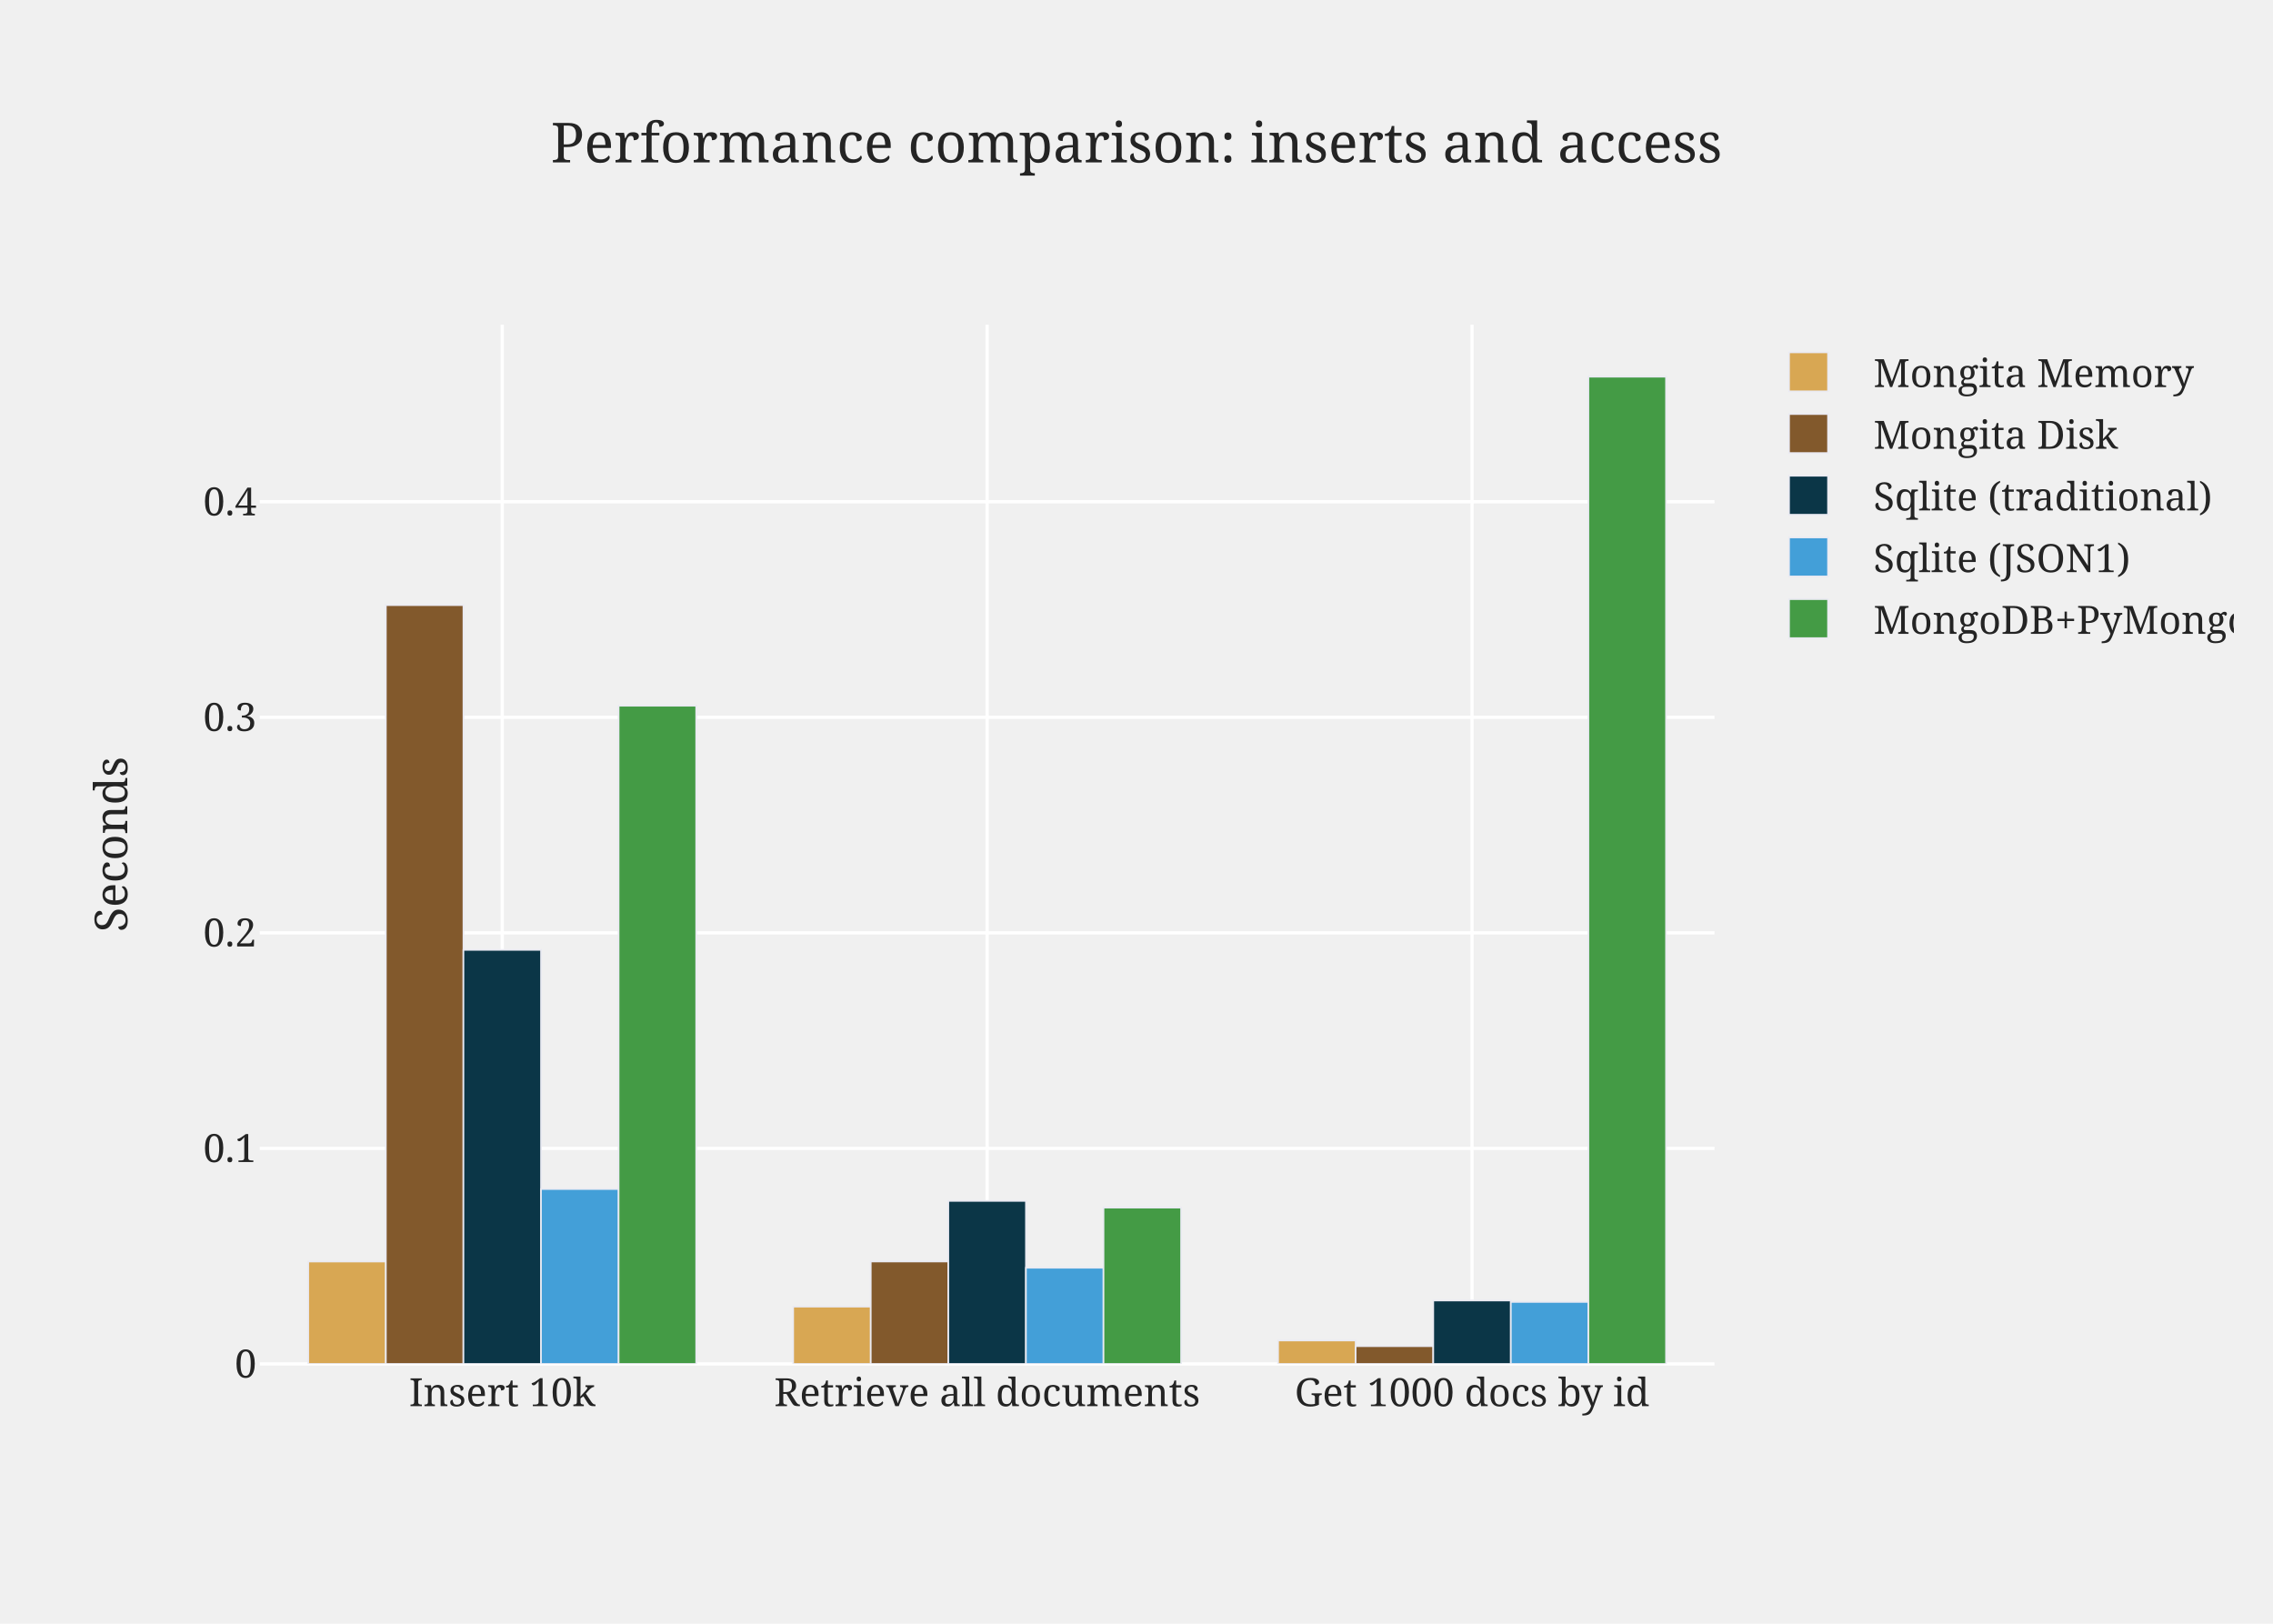
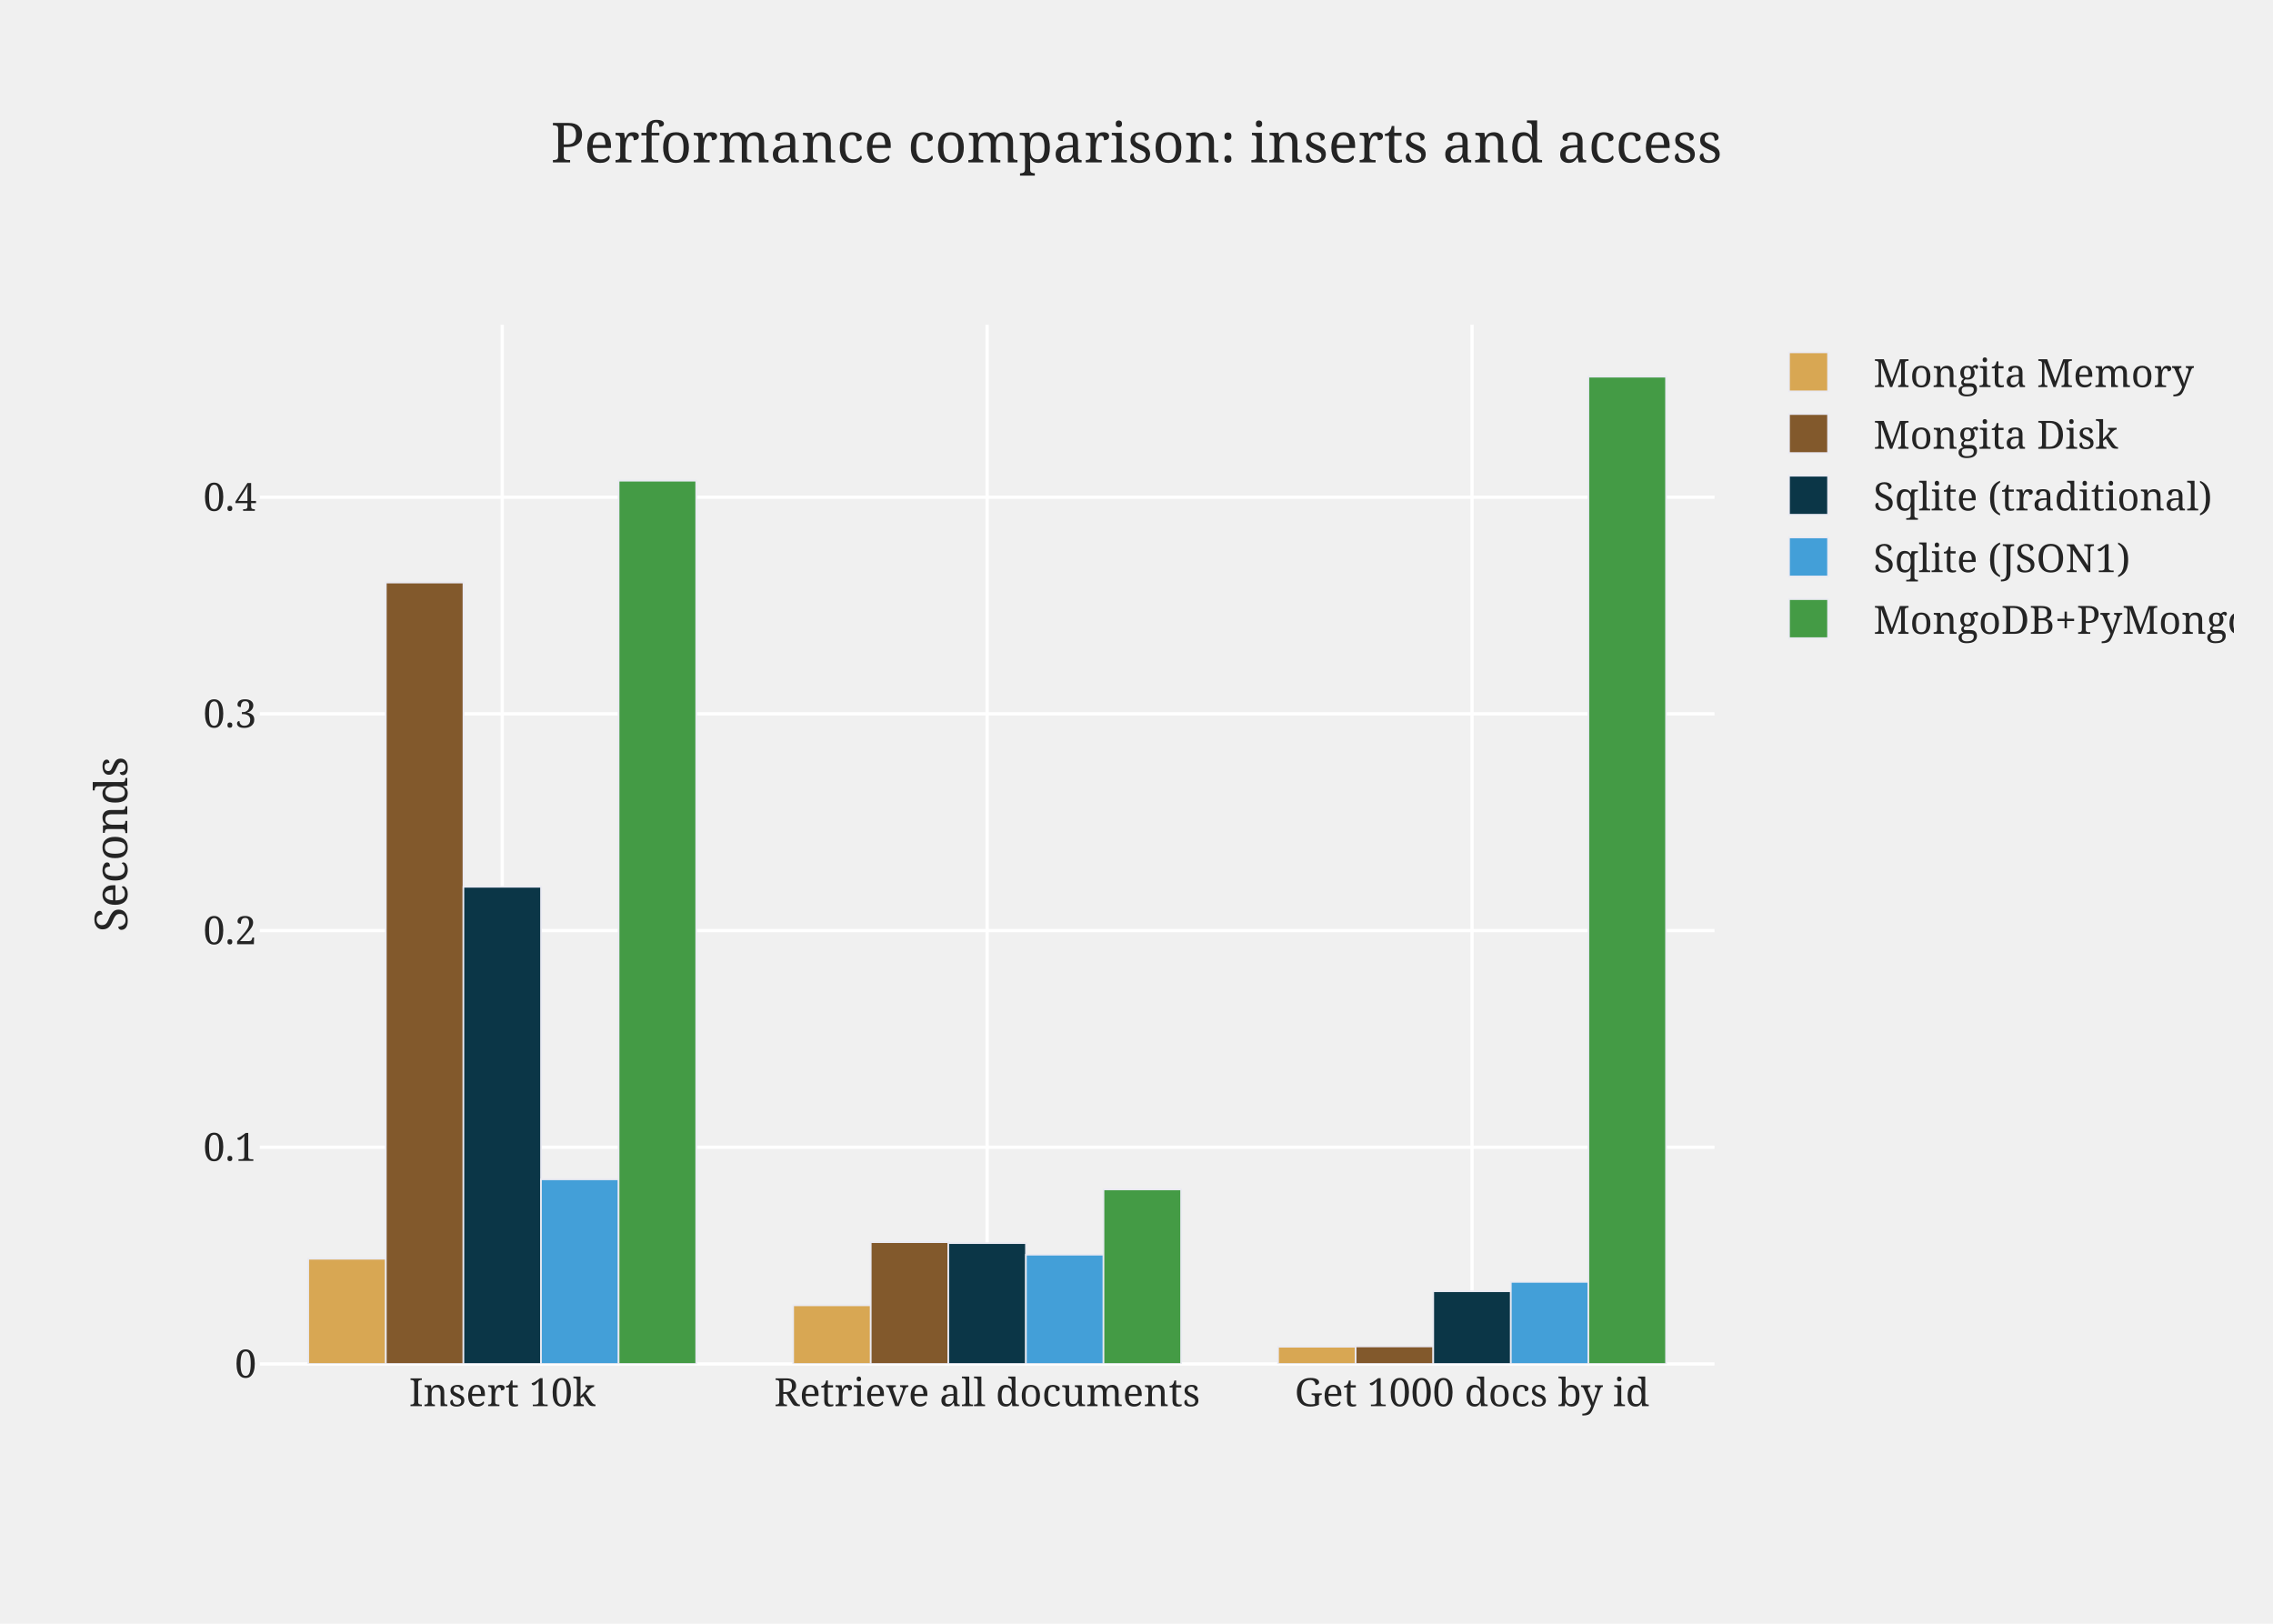
<svg xmlns="http://www.w3.org/2000/svg" class="main-svg" width="700" height="500" style="" viewBox="0 0 700 500">
  <rect x="0" y="0" width="700" height="500" style="fill: rgb(240, 240, 240); fill-opacity: 1;" />
-   <defs id="defs-d0fc10">
+   <defs id="defs-002d56">
    <g class="clips">
-       <clipPath id="clipd0fc10xyplot" class="plotclip">
+       <clipPath id="clip002d56xyplot" class="plotclip">
        <rect width="448" height="320" />
      </clipPath>
-       <clipPath class="axesclip" id="clipd0fc10x">
+       <clipPath class="axesclip" id="clip002d56x">
        <rect x="80" y="0" width="448" height="500" />
      </clipPath>
-       <clipPath class="axesclip" id="clipd0fc10y">
+       <clipPath class="axesclip" id="clip002d56y">
        <rect x="0" y="100" width="700" height="320" />
      </clipPath>
-       <clipPath class="axesclip" id="clipd0fc10xy">
+       <clipPath class="axesclip" id="clip002d56xy">
        <rect x="80" y="100" width="448" height="320" />
      </clipPath>
    </g>
    <g class="gradients" />
  </defs>
  <g class="bglayer" />
  <g class="layer-below">
    <g class="imagelayer" />
    <g class="shapelayer" />
  </g>
  <g class="cartesianlayer">
    <g class="subplot xy">
      <g class="layer-subplot">
        <g class="shapelayer" />
        <g class="imagelayer" />
      </g>
      <g class="gridlayer">
        <g class="x">
          <path class="xgrid crisp" transform="translate(154.67,0)" d="M0,100v320" style="stroke: rgb(255, 255, 255); stroke-opacity: 1; stroke-width: 1px;" />
          <path class="xgrid crisp" transform="translate(304,0)" d="M0,100v320" style="stroke: rgb(255, 255, 255); stroke-opacity: 1; stroke-width: 1px;" />
          <path class="xgrid crisp" transform="translate(453.33,0)" d="M0,100v320" style="stroke: rgb(255, 255, 255); stroke-opacity: 1; stroke-width: 1px;" />
        </g>
        <g class="y">
-           <path class="ygrid crisp" transform="translate(0,353.63)" d="M80,0h448" style="stroke: rgb(255, 255, 255); stroke-opacity: 1; stroke-width: 1px;" />
-           <path class="ygrid crisp" transform="translate(0,287.25)" d="M80,0h448" style="stroke: rgb(255, 255, 255); stroke-opacity: 1; stroke-width: 1px;" />
-           <path class="ygrid crisp" transform="translate(0,220.88)" d="M80,0h448" style="stroke: rgb(255, 255, 255); stroke-opacity: 1; stroke-width: 1px;" />
-           <path class="ygrid crisp" transform="translate(0,154.51)" d="M80,0h448" style="stroke: rgb(255, 255, 255); stroke-opacity: 1; stroke-width: 1px;" />
+           <path class="ygrid crisp" transform="translate(0,353.27)" d="M80,0h448" style="stroke: rgb(255, 255, 255); stroke-opacity: 1; stroke-width: 1px;" />
+           <path class="ygrid crisp" transform="translate(0,286.55)" d="M80,0h448" style="stroke: rgb(255, 255, 255); stroke-opacity: 1; stroke-width: 1px;" />
+           <path class="ygrid crisp" transform="translate(0,219.82)" d="M80,0h448" style="stroke: rgb(255, 255, 255); stroke-opacity: 1; stroke-width: 1px;" />
+           <path class="ygrid crisp" transform="translate(0,153.1)" d="M80,0h448" style="stroke: rgb(255, 255, 255); stroke-opacity: 1; stroke-width: 1px;" />
        </g>
      </g>
      <g class="zerolinelayer">
        <path class="yzl zl crisp" transform="translate(0,420)" d="M80,0h448" style="stroke: rgb(255, 255, 255); stroke-opacity: 1; stroke-width: 1px;" />
      </g>
      <path class="xlines-below" />
      <path class="ylines-below" />
      <g class="overlines-below" />
      <g class="xaxislayer-below" />
      <g class="yaxislayer-below" />
      <g class="overaxes-below" />
-       <g class="plot" transform="translate(80,100)" clip-path="url('#clipd0fc10xyplot')">
+       <g class="plot" transform="translate(80,100)" clip-path="url('#clip002d56xyplot')">
        <g class="barlayer mlayer">
          <g class="trace bars" style="opacity: 1;">
            <g class="points">
              <g class="point">
-                 <path d="M14.93,320V288.47H38.83V320Z" style="vector-effect: non-scaling-stroke; opacity: 1; stroke-width: 0.5px; fill: rgb(216, 167, 83); fill-opacity: 1; stroke: rgb(234, 234, 242); stroke-opacity: 1;" />
-               </g>
-               <g class="point">
-                 <path d="M164.27,320V302.36H188.16V320Z" style="vector-effect: non-scaling-stroke; opacity: 1; stroke-width: 0.5px; fill: rgb(216, 167, 83); fill-opacity: 1; stroke: rgb(234, 234, 242); stroke-opacity: 1;" />
-               </g>
-               <g class="point">
-                 <path d="M313.6,320V312.78H337.49V320Z" style="vector-effect: non-scaling-stroke; opacity: 1; stroke-width: 0.5px; fill: rgb(216, 167, 83); fill-opacity: 1; stroke: rgb(234, 234, 242); stroke-opacity: 1;" />
-               </g>
-             </g>
-           </g>
-           <g class="trace bars" style="opacity: 1;">
-             <g class="points">
-               <g class="point">
-                 <path d="M38.83,320V86.34H62.72V320Z" style="vector-effect: non-scaling-stroke; opacity: 1; stroke-width: 0.5px; fill: rgb(130, 89, 44); fill-opacity: 1; stroke: rgb(234, 234, 242); stroke-opacity: 1;" />
-               </g>
-               <g class="point">
-                 <path d="M188.16,320V288.46H212.05V320Z" style="vector-effect: non-scaling-stroke; opacity: 1; stroke-width: 0.5px; fill: rgb(130, 89, 44); fill-opacity: 1; stroke: rgb(234, 234, 242); stroke-opacity: 1;" />
-               </g>
-               <g class="point">
-                 <path d="M337.49,320V314.53H361.39V320Z" style="vector-effect: non-scaling-stroke; opacity: 1; stroke-width: 0.5px; fill: rgb(130, 89, 44); fill-opacity: 1; stroke: rgb(234, 234, 242); stroke-opacity: 1;" />
-               </g>
-             </g>
-           </g>
-           <g class="trace bars" style="opacity: 1;">
-             <g class="points">
-               <g class="point">
-                 <path d="M62.72,320V192.5H86.61V320Z" style="vector-effect: non-scaling-stroke; opacity: 1; stroke-width: 0.5px; fill: rgb(11, 54, 71); fill-opacity: 1; stroke: rgb(234, 234, 242); stroke-opacity: 1;" />
-               </g>
-               <g class="point">
-                 <path d="M212.05,320V269.8H235.95V320Z" style="vector-effect: non-scaling-stroke; opacity: 1; stroke-width: 0.5px; fill: rgb(11, 54, 71); fill-opacity: 1; stroke: rgb(234, 234, 242); stroke-opacity: 1;" />
-               </g>
-               <g class="point">
-                 <path d="M361.39,320V300.47H385.28V320Z" style="vector-effect: non-scaling-stroke; opacity: 1; stroke-width: 0.5px; fill: rgb(11, 54, 71); fill-opacity: 1; stroke: rgb(234, 234, 242); stroke-opacity: 1;" />
-               </g>
-             </g>
-           </g>
-           <g class="trace bars" style="opacity: 1;">
-             <g class="points">
-               <g class="point">
-                 <path d="M86.61,320V266.14H110.51V320Z" style="vector-effect: non-scaling-stroke; opacity: 1; stroke-width: 0.5px; fill: rgb(67, 159, 216); fill-opacity: 1; stroke: rgb(234, 234, 242); stroke-opacity: 1;" />
-               </g>
-               <g class="point">
-                 <path d="M235.95,320V290.38H259.84V320Z" style="vector-effect: non-scaling-stroke; opacity: 1; stroke-width: 0.5px; fill: rgb(67, 159, 216); fill-opacity: 1; stroke: rgb(234, 234, 242); stroke-opacity: 1;" />
-               </g>
-               <g class="point">
-                 <path d="M385.28,320V300.91H409.17V320Z" style="vector-effect: non-scaling-stroke; opacity: 1; stroke-width: 0.5px; fill: rgb(67, 159, 216); fill-opacity: 1; stroke: rgb(234, 234, 242); stroke-opacity: 1;" />
-               </g>
-             </g>
-           </g>
-           <g class="trace bars" style="opacity: 1;">
-             <g class="points">
-               <g class="point">
-                 <path d="M110.51,320V117.32H134.4V320Z" style="vector-effect: non-scaling-stroke; opacity: 1; stroke-width: 0.5px; fill: rgb(68, 155, 69); fill-opacity: 1; stroke: rgb(234, 234, 242); stroke-opacity: 1;" />
-               </g>
-               <g class="point">
-                 <path d="M259.84,320V271.87H283.73V320Z" style="vector-effect: non-scaling-stroke; opacity: 1; stroke-width: 0.5px; fill: rgb(68, 155, 69); fill-opacity: 1; stroke: rgb(234, 234, 242); stroke-opacity: 1;" />
+                 <path d="M14.93,320V287.62H38.83V320Z" style="vector-effect: non-scaling-stroke; opacity: 1; stroke-width: 0.5px; fill: rgb(216, 167, 83); fill-opacity: 1; stroke: rgb(234, 234, 242); stroke-opacity: 1;" />
+               </g>
+               <g class="point">
+                 <path d="M164.27,320V301.95H188.16V320Z" style="vector-effect: non-scaling-stroke; opacity: 1; stroke-width: 0.5px; fill: rgb(216, 167, 83); fill-opacity: 1; stroke: rgb(234, 234, 242); stroke-opacity: 1;" />
+               </g>
+               <g class="point">
+                 <path d="M313.6,320V314.71H337.49V320Z" style="vector-effect: non-scaling-stroke; opacity: 1; stroke-width: 0.5px; fill: rgb(216, 167, 83); fill-opacity: 1; stroke: rgb(234, 234, 242); stroke-opacity: 1;" />
+               </g>
+             </g>
+           </g>
+           <g class="trace bars" style="opacity: 1;">
+             <g class="points">
+               <g class="point">
+                 <path d="M38.83,320V79.39H62.72V320Z" style="vector-effect: non-scaling-stroke; opacity: 1; stroke-width: 0.5px; fill: rgb(130, 89, 44); fill-opacity: 1; stroke: rgb(234, 234, 242); stroke-opacity: 1;" />
+               </g>
+               <g class="point">
+                 <path d="M188.16,320V282.51H212.05V320Z" style="vector-effect: non-scaling-stroke; opacity: 1; stroke-width: 0.5px; fill: rgb(130, 89, 44); fill-opacity: 1; stroke: rgb(234, 234, 242); stroke-opacity: 1;" />
+               </g>
+               <g class="point">
+                 <path d="M337.49,320V314.61H361.39V320Z" style="vector-effect: non-scaling-stroke; opacity: 1; stroke-width: 0.5px; fill: rgb(130, 89, 44); fill-opacity: 1; stroke: rgb(234, 234, 242); stroke-opacity: 1;" />
+               </g>
+             </g>
+           </g>
+           <g class="trace bars" style="opacity: 1;">
+             <g class="points">
+               <g class="point">
+                 <path d="M62.72,320V173.08H86.61V320Z" style="vector-effect: non-scaling-stroke; opacity: 1; stroke-width: 0.5px; fill: rgb(11, 54, 71); fill-opacity: 1; stroke: rgb(234, 234, 242); stroke-opacity: 1;" />
+               </g>
+               <g class="point">
+                 <path d="M212.05,320V282.8H235.95V320Z" style="vector-effect: non-scaling-stroke; opacity: 1; stroke-width: 0.5px; fill: rgb(11, 54, 71); fill-opacity: 1; stroke: rgb(234, 234, 242); stroke-opacity: 1;" />
+               </g>
+               <g class="point">
+                 <path d="M361.39,320V297.62H385.28V320Z" style="vector-effect: non-scaling-stroke; opacity: 1; stroke-width: 0.5px; fill: rgb(11, 54, 71); fill-opacity: 1; stroke: rgb(234, 234, 242); stroke-opacity: 1;" />
+               </g>
+             </g>
+           </g>
+           <g class="trace bars" style="opacity: 1;">
+             <g class="points">
+               <g class="point">
+                 <path d="M86.61,320V263.16H110.51V320Z" style="vector-effect: non-scaling-stroke; opacity: 1; stroke-width: 0.5px; fill: rgb(67, 159, 216); fill-opacity: 1; stroke: rgb(234, 234, 242); stroke-opacity: 1;" />
+               </g>
+               <g class="point">
+                 <path d="M235.95,320V286.36H259.84V320Z" style="vector-effect: non-scaling-stroke; opacity: 1; stroke-width: 0.5px; fill: rgb(67, 159, 216); fill-opacity: 1; stroke: rgb(234, 234, 242); stroke-opacity: 1;" />
+               </g>
+               <g class="point">
+                 <path d="M385.28,320V294.74H409.17V320Z" style="vector-effect: non-scaling-stroke; opacity: 1; stroke-width: 0.5px; fill: rgb(67, 159, 216); fill-opacity: 1; stroke: rgb(234, 234, 242); stroke-opacity: 1;" />
+               </g>
+             </g>
+           </g>
+           <g class="trace bars" style="opacity: 1;">
+             <g class="points">
+               <g class="point">
+                 <path d="M110.51,320V48.03H134.4V320Z" style="vector-effect: non-scaling-stroke; opacity: 1; stroke-width: 0.5px; fill: rgb(68, 155, 69); fill-opacity: 1; stroke: rgb(234, 234, 242); stroke-opacity: 1;" />
+               </g>
+               <g class="point">
+                 <path d="M259.84,320V266.26H283.73V320Z" style="vector-effect: non-scaling-stroke; opacity: 1; stroke-width: 0.5px; fill: rgb(68, 155, 69); fill-opacity: 1; stroke: rgb(234, 234, 242); stroke-opacity: 1;" />
              </g>
              <g class="point">
                <path d="M409.17,320V16H433.07V320Z" style="vector-effect: non-scaling-stroke; opacity: 1; stroke-width: 0.5px; fill: rgb(68, 155, 69); fill-opacity: 1; stroke: rgb(234, 234, 242); stroke-opacity: 1;" />
              </g>
            </g>
          </g>
        </g>
      </g>
      <g class="overplot" />
      <path class="xlines-above crisp" style="fill: none;" d="M0,0" />
      <path class="ylines-above crisp" style="fill: none;" d="M0,0" />
      <g class="overlines-above" />
      <g class="xaxislayer-above">
        <g class="xtick">
          <text text-anchor="middle" x="0" y="433" transform="translate(154.67,0)" style="font-family: Garamond; font-size: 12px; fill: rgb(36, 36, 36); fill-opacity: 1; white-space: pre;">Insert 10k</text>
        </g>
        <g class="xtick">
          <text text-anchor="middle" x="0" y="433" transform="translate(304,0)" style="font-family: Garamond; font-size: 12px; fill: rgb(36, 36, 36); fill-opacity: 1; white-space: pre;">Retrieve all documents</text>
        </g>
        <g class="xtick">
          <text text-anchor="middle" x="0" y="433" transform="translate(453.33,0)" style="font-family: Garamond; font-size: 12px; fill: rgb(36, 36, 36); fill-opacity: 1; white-space: pre;">Get 1000 docs by id</text>
        </g>
      </g>
      <g class="yaxislayer-above">
        <g class="ytick">
          <text text-anchor="end" x="79" y="4.2" transform="translate(0,420)" style="font-family: Garamond; font-size: 12px; fill: rgb(36, 36, 36); fill-opacity: 1; white-space: pre;">0</text>
        </g>
        <g class="ytick">
-           <text text-anchor="end" x="79" y="4.2" transform="translate(0,353.63)" style="font-family: Garamond; font-size: 12px; fill: rgb(36, 36, 36); fill-opacity: 1; white-space: pre;">0.1</text>
-         </g>
-         <g class="ytick">
-           <text text-anchor="end" x="79" y="4.2" transform="translate(0,287.25)" style="font-family: Garamond; font-size: 12px; fill: rgb(36, 36, 36); fill-opacity: 1; white-space: pre;">0.2</text>
-         </g>
-         <g class="ytick">
-           <text text-anchor="end" x="79" y="4.2" transform="translate(0,220.88)" style="font-family: Garamond; font-size: 12px; fill: rgb(36, 36, 36); fill-opacity: 1; white-space: pre;">0.3</text>
-         </g>
-         <g class="ytick">
-           <text text-anchor="end" x="79" y="4.2" transform="translate(0,154.51)" style="font-family: Garamond; font-size: 12px; fill: rgb(36, 36, 36); fill-opacity: 1; white-space: pre;">0.4</text>
+           <text text-anchor="end" x="79" y="4.2" transform="translate(0,353.27)" style="font-family: Garamond; font-size: 12px; fill: rgb(36, 36, 36); fill-opacity: 1; white-space: pre;">0.1</text>
+         </g>
+         <g class="ytick">
+           <text text-anchor="end" x="79" y="4.2" transform="translate(0,286.55)" style="font-family: Garamond; font-size: 12px; fill: rgb(36, 36, 36); fill-opacity: 1; white-space: pre;">0.2</text>
+         </g>
+         <g class="ytick">
+           <text text-anchor="end" x="79" y="4.2" transform="translate(0,219.82)" style="font-family: Garamond; font-size: 12px; fill: rgb(36, 36, 36); fill-opacity: 1; white-space: pre;">0.3</text>
+         </g>
+         <g class="ytick">
+           <text text-anchor="end" x="79" y="4.2" transform="translate(0,153.1)" style="font-family: Garamond; font-size: 12px; fill: rgb(36, 36, 36); fill-opacity: 1; white-space: pre;">0.4</text>
        </g>
      </g>
      <g class="overaxes-above" />
    </g>
  </g>
  <g class="polarlayer" />
  <g class="ternarylayer" />
  <g class="geolayer" />
  <g class="funnelarealayer" />
  <g class="pielayer" />
  <g class="treemaplayer" />
  <g class="sunburstlayer" />
  <g class="glimages" />
-   <defs id="topdefs-d0fc10">
+   <defs id="topdefs-002d56">
    <g class="clips" />
-     <clipPath id="legendd0fc10">
+     <clipPath id="legend002d56">
      <rect width="151" height="105" x="0" y="0" />
    </clipPath>
  </defs>
  <g class="layer-above">
    <g class="imagelayer" />
    <g class="shapelayer" />
  </g>
  <g class="infolayer">
    <g class="legend" pointer-events="all" transform="translate(536.96,100)">
      <rect class="bg" shape-rendering="crispEdges" style="stroke: rgb(68, 68, 68); stroke-opacity: 1; fill: rgb(240, 240, 240); fill-opacity: 1; stroke-width: 0px;" width="151" height="105" x="0" y="0" />
-       <g class="scrollbox" transform="" clip-path="url('#legendd0fc10')">
+       <g class="scrollbox" transform="" clip-path="url('#legend002d56')">
        <g class="groups">
          <g class="traces" style="opacity: 1;" transform="translate(0,14.5)">
            <text class="legendtext" text-anchor="start" x="40" y="4.68" style="font-family: Garamond; font-size: 12px; fill: rgb(36, 36, 36); fill-opacity: 1; white-space: pre;">Mongita Memory</text>
            <g class="layers" style="opacity: 1;">
              <g class="legendfill" />
              <g class="legendlines" />
              <g class="legendsymbols">
                <g class="legendpoints">
                  <path class="legendundefined" d="M6,6H-6V-6H6Z" transform="translate(20,0)" style="stroke-width: 0.5px; fill: rgb(216, 167, 83); fill-opacity: 1; stroke: rgb(234, 234, 242); stroke-opacity: 1;" />
                </g>
              </g>
            </g>
            <rect class="legendtoggle" x="0" y="-9.5" width="145.453" height="19" style="fill: rgb(0, 0, 0); fill-opacity: 0;" />
          </g>
          <g class="traces" style="opacity: 1;" transform="translate(0,33.5)">
            <text class="legendtext" text-anchor="start" x="40" y="4.68" style="font-family: Garamond; font-size: 12px; fill: rgb(36, 36, 36); fill-opacity: 1; white-space: pre;">Mongita Disk</text>
            <g class="layers" style="opacity: 1;">
              <g class="legendfill" />
              <g class="legendlines" />
              <g class="legendsymbols">
                <g class="legendpoints">
                  <path class="legendundefined" d="M6,6H-6V-6H6Z" transform="translate(20,0)" style="stroke-width: 0.5px; fill: rgb(130, 89, 44); fill-opacity: 1; stroke: rgb(234, 234, 242); stroke-opacity: 1;" />
                </g>
              </g>
            </g>
            <rect class="legendtoggle" x="0" y="-9.5" width="145.453" height="19" style="fill: rgb(0, 0, 0); fill-opacity: 0;" />
          </g>
          <g class="traces" style="opacity: 1;" transform="translate(0,52.5)">
            <text class="legendtext" text-anchor="start" x="40" y="4.68" style="font-family: Garamond; font-size: 12px; fill: rgb(36, 36, 36); fill-opacity: 1; white-space: pre;">Sqlite (traditional)</text>
            <g class="layers" style="opacity: 1;">
              <g class="legendfill" />
              <g class="legendlines" />
              <g class="legendsymbols">
                <g class="legendpoints">
                  <path class="legendundefined" d="M6,6H-6V-6H6Z" transform="translate(20,0)" style="stroke-width: 0.5px; fill: rgb(11, 54, 71); fill-opacity: 1; stroke: rgb(234, 234, 242); stroke-opacity: 1;" />
                </g>
              </g>
            </g>
            <rect class="legendtoggle" x="0" y="-9.5" width="145.453" height="19" style="fill: rgb(0, 0, 0); fill-opacity: 0;" />
          </g>
          <g class="traces" style="opacity: 1;" transform="translate(0,71.5)">
            <text class="legendtext" text-anchor="start" x="40" y="4.68" style="font-family: Garamond; font-size: 12px; fill: rgb(36, 36, 36); fill-opacity: 1; white-space: pre;">Sqlite (JSON1)</text>
            <g class="layers" style="opacity: 1;">
              <g class="legendfill" />
              <g class="legendlines" />
              <g class="legendsymbols">
                <g class="legendpoints">
                  <path class="legendundefined" d="M6,6H-6V-6H6Z" transform="translate(20,0)" style="stroke-width: 0.5px; fill: rgb(67, 159, 216); fill-opacity: 1; stroke: rgb(234, 234, 242); stroke-opacity: 1;" />
                </g>
              </g>
            </g>
            <rect class="legendtoggle" x="0" y="-9.5" width="145.453" height="19" style="fill: rgb(0, 0, 0); fill-opacity: 0;" />
          </g>
          <g class="traces" style="opacity: 1;" transform="translate(0,90.5)">
            <text class="legendtext" text-anchor="start" x="40" y="4.68" style="font-family: Garamond; font-size: 12px; fill: rgb(36, 36, 36); fill-opacity: 1; white-space: pre;">MongoDB+PyMongo</text>
            <g class="layers" style="opacity: 1;">
              <g class="legendfill" />
              <g class="legendlines" />
              <g class="legendsymbols">
                <g class="legendpoints">
                  <path class="legendundefined" d="M6,6H-6V-6H6Z" transform="translate(20,0)" style="stroke-width: 0.5px; fill: rgb(68, 155, 69); fill-opacity: 1; stroke: rgb(234, 234, 242); stroke-opacity: 1;" />
                </g>
              </g>
            </g>
            <rect class="legendtoggle" x="0" y="-9.5" width="145.453" height="19" style="fill: rgb(0, 0, 0); fill-opacity: 0;" />
          </g>
        </g>
      </g>
      <rect class="scrollbar" rx="20" ry="3" width="0" height="0" style="fill: rgb(128, 139, 164); fill-opacity: 1;" x="0" y="0" />
    </g>
    <g class="g-gtitle">
      <text class="gtitle" x="350" y="50" text-anchor="middle" dy="0em" style="font-family: Garamond; font-size: 17px; fill: rgb(36, 36, 36); opacity: 1; font-weight: normal; white-space: pre;">Performance comparison: inserts and access</text>
    </g>
    <g class="g-xtitle" />
    <g class="g-ytitle">
      <text class="ytitle" transform="rotate(-90,39.2,260)" x="39.2" y="260" text-anchor="middle" style="font-family: Garamond; font-size: 14px; fill: rgb(36, 36, 36); opacity: 1; font-weight: normal; white-space: pre;">Seconds</text>
    </g>
  </g>
</svg>
